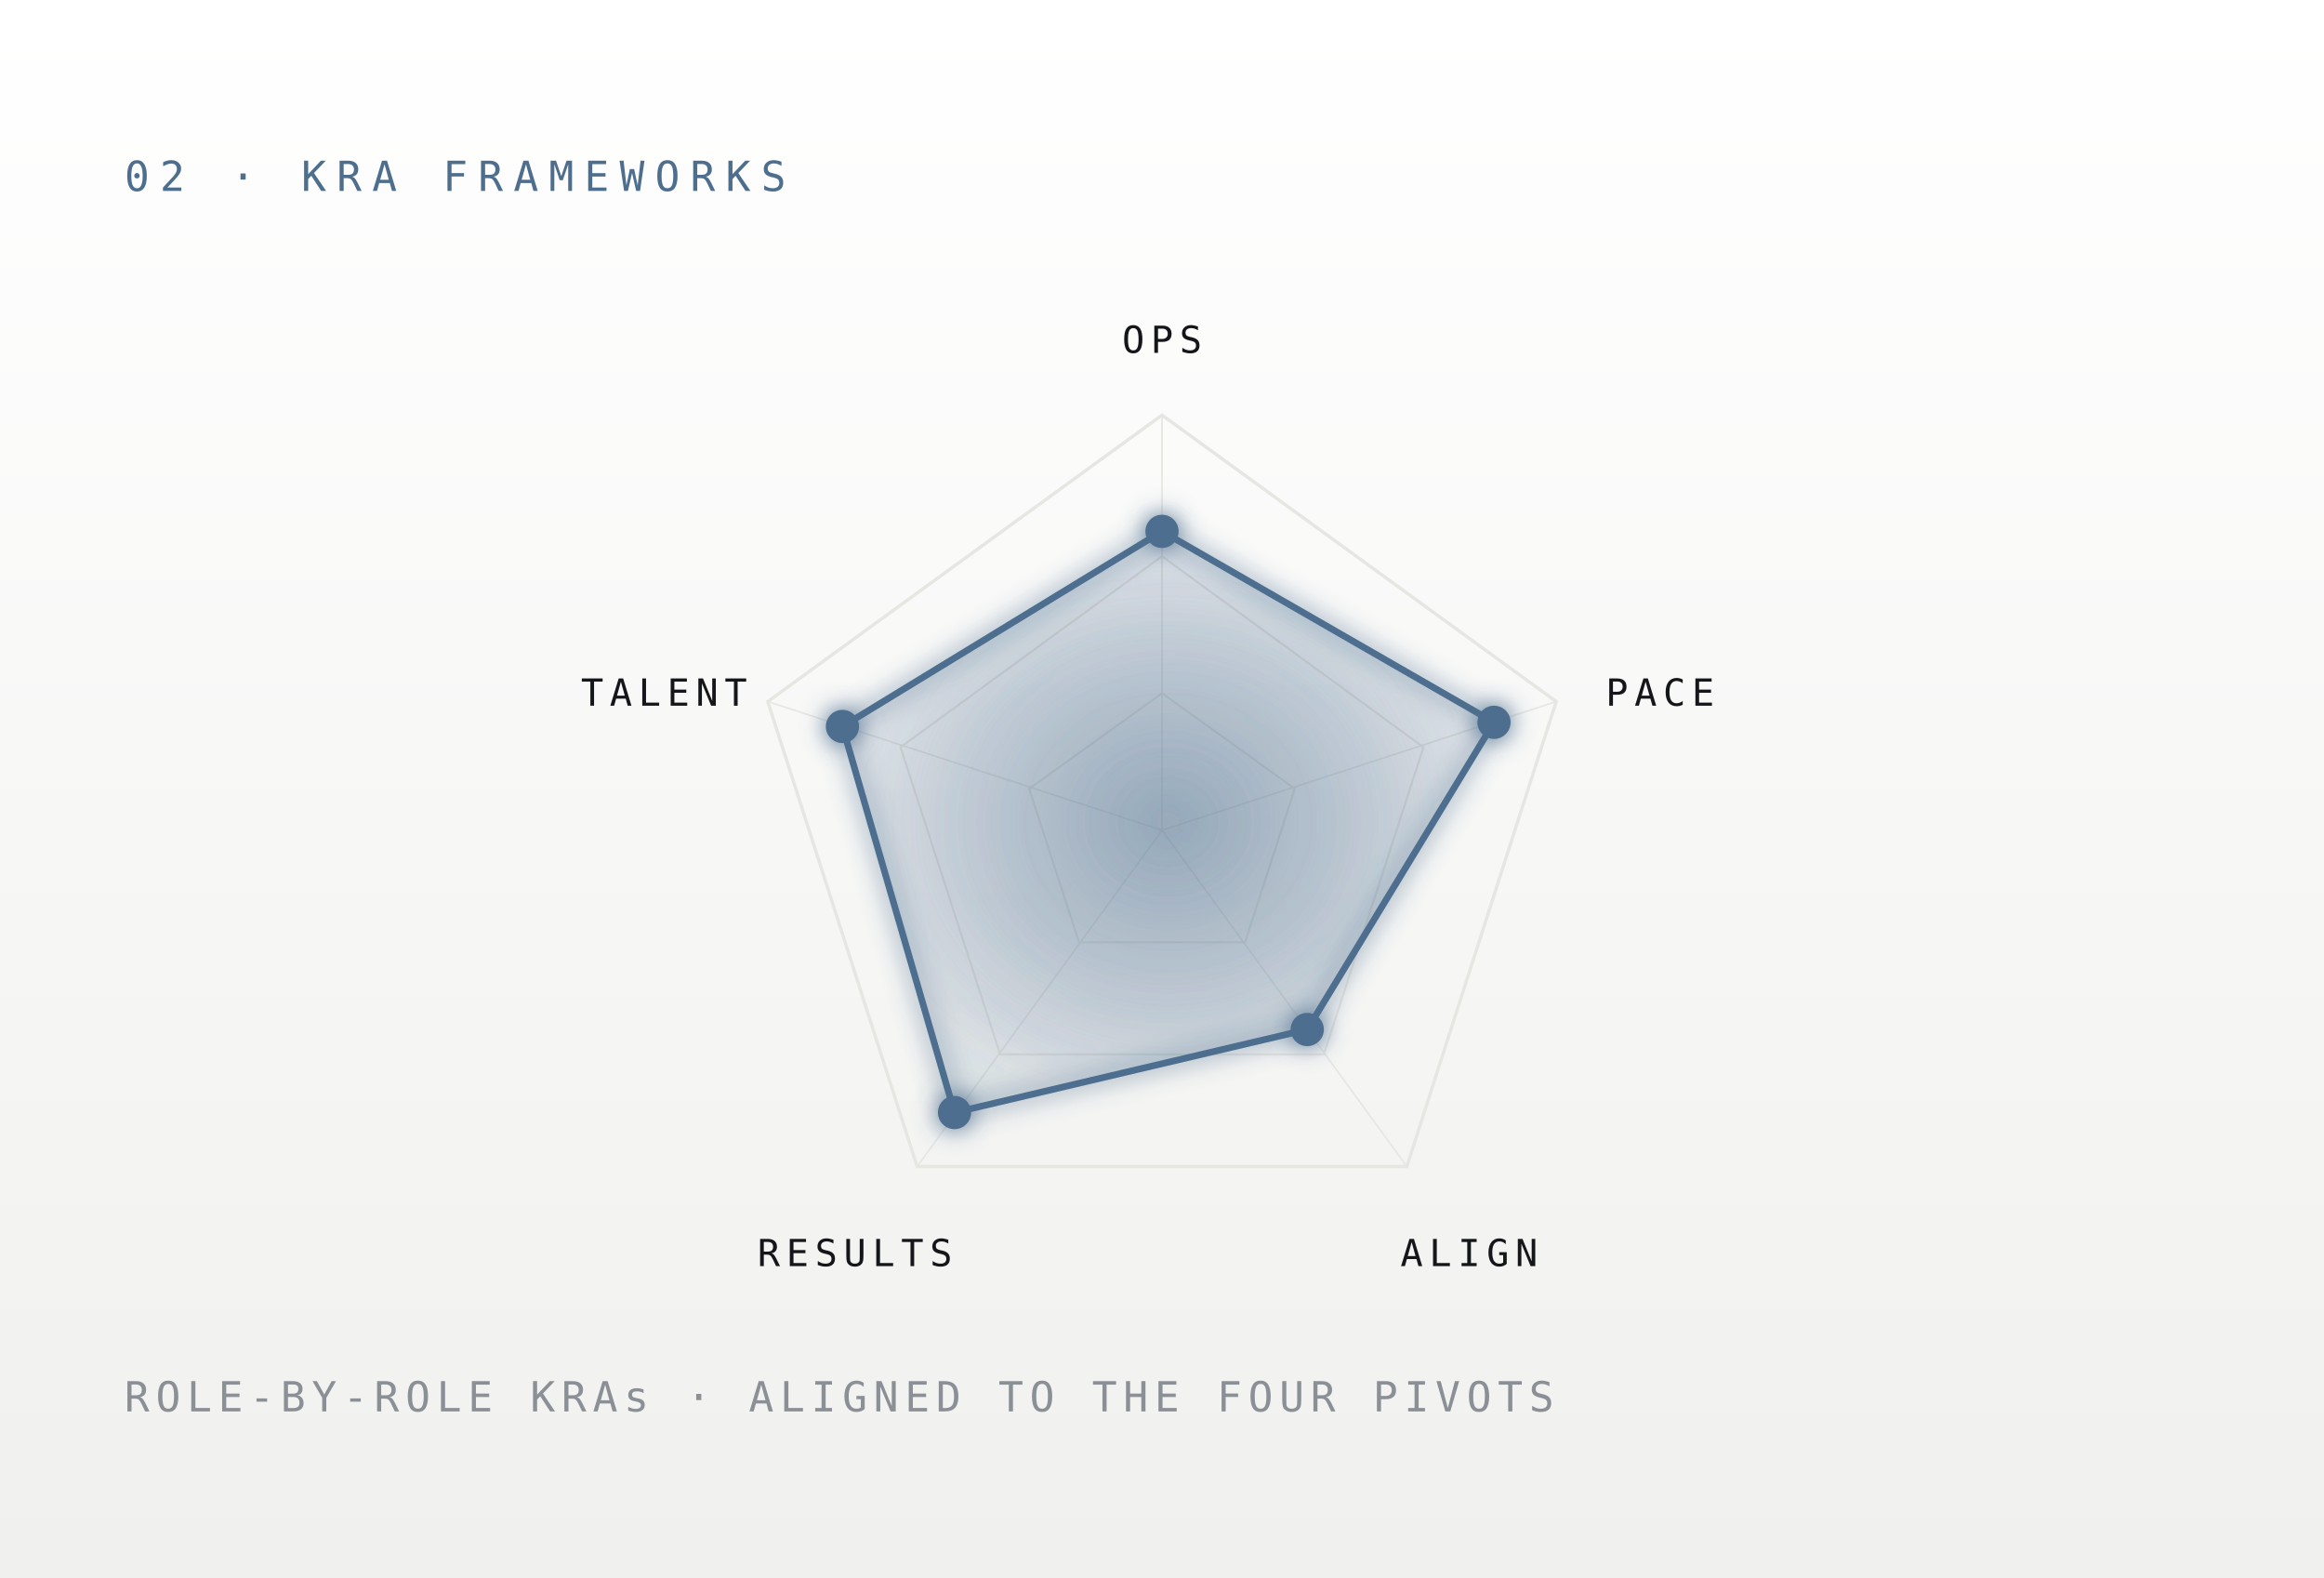
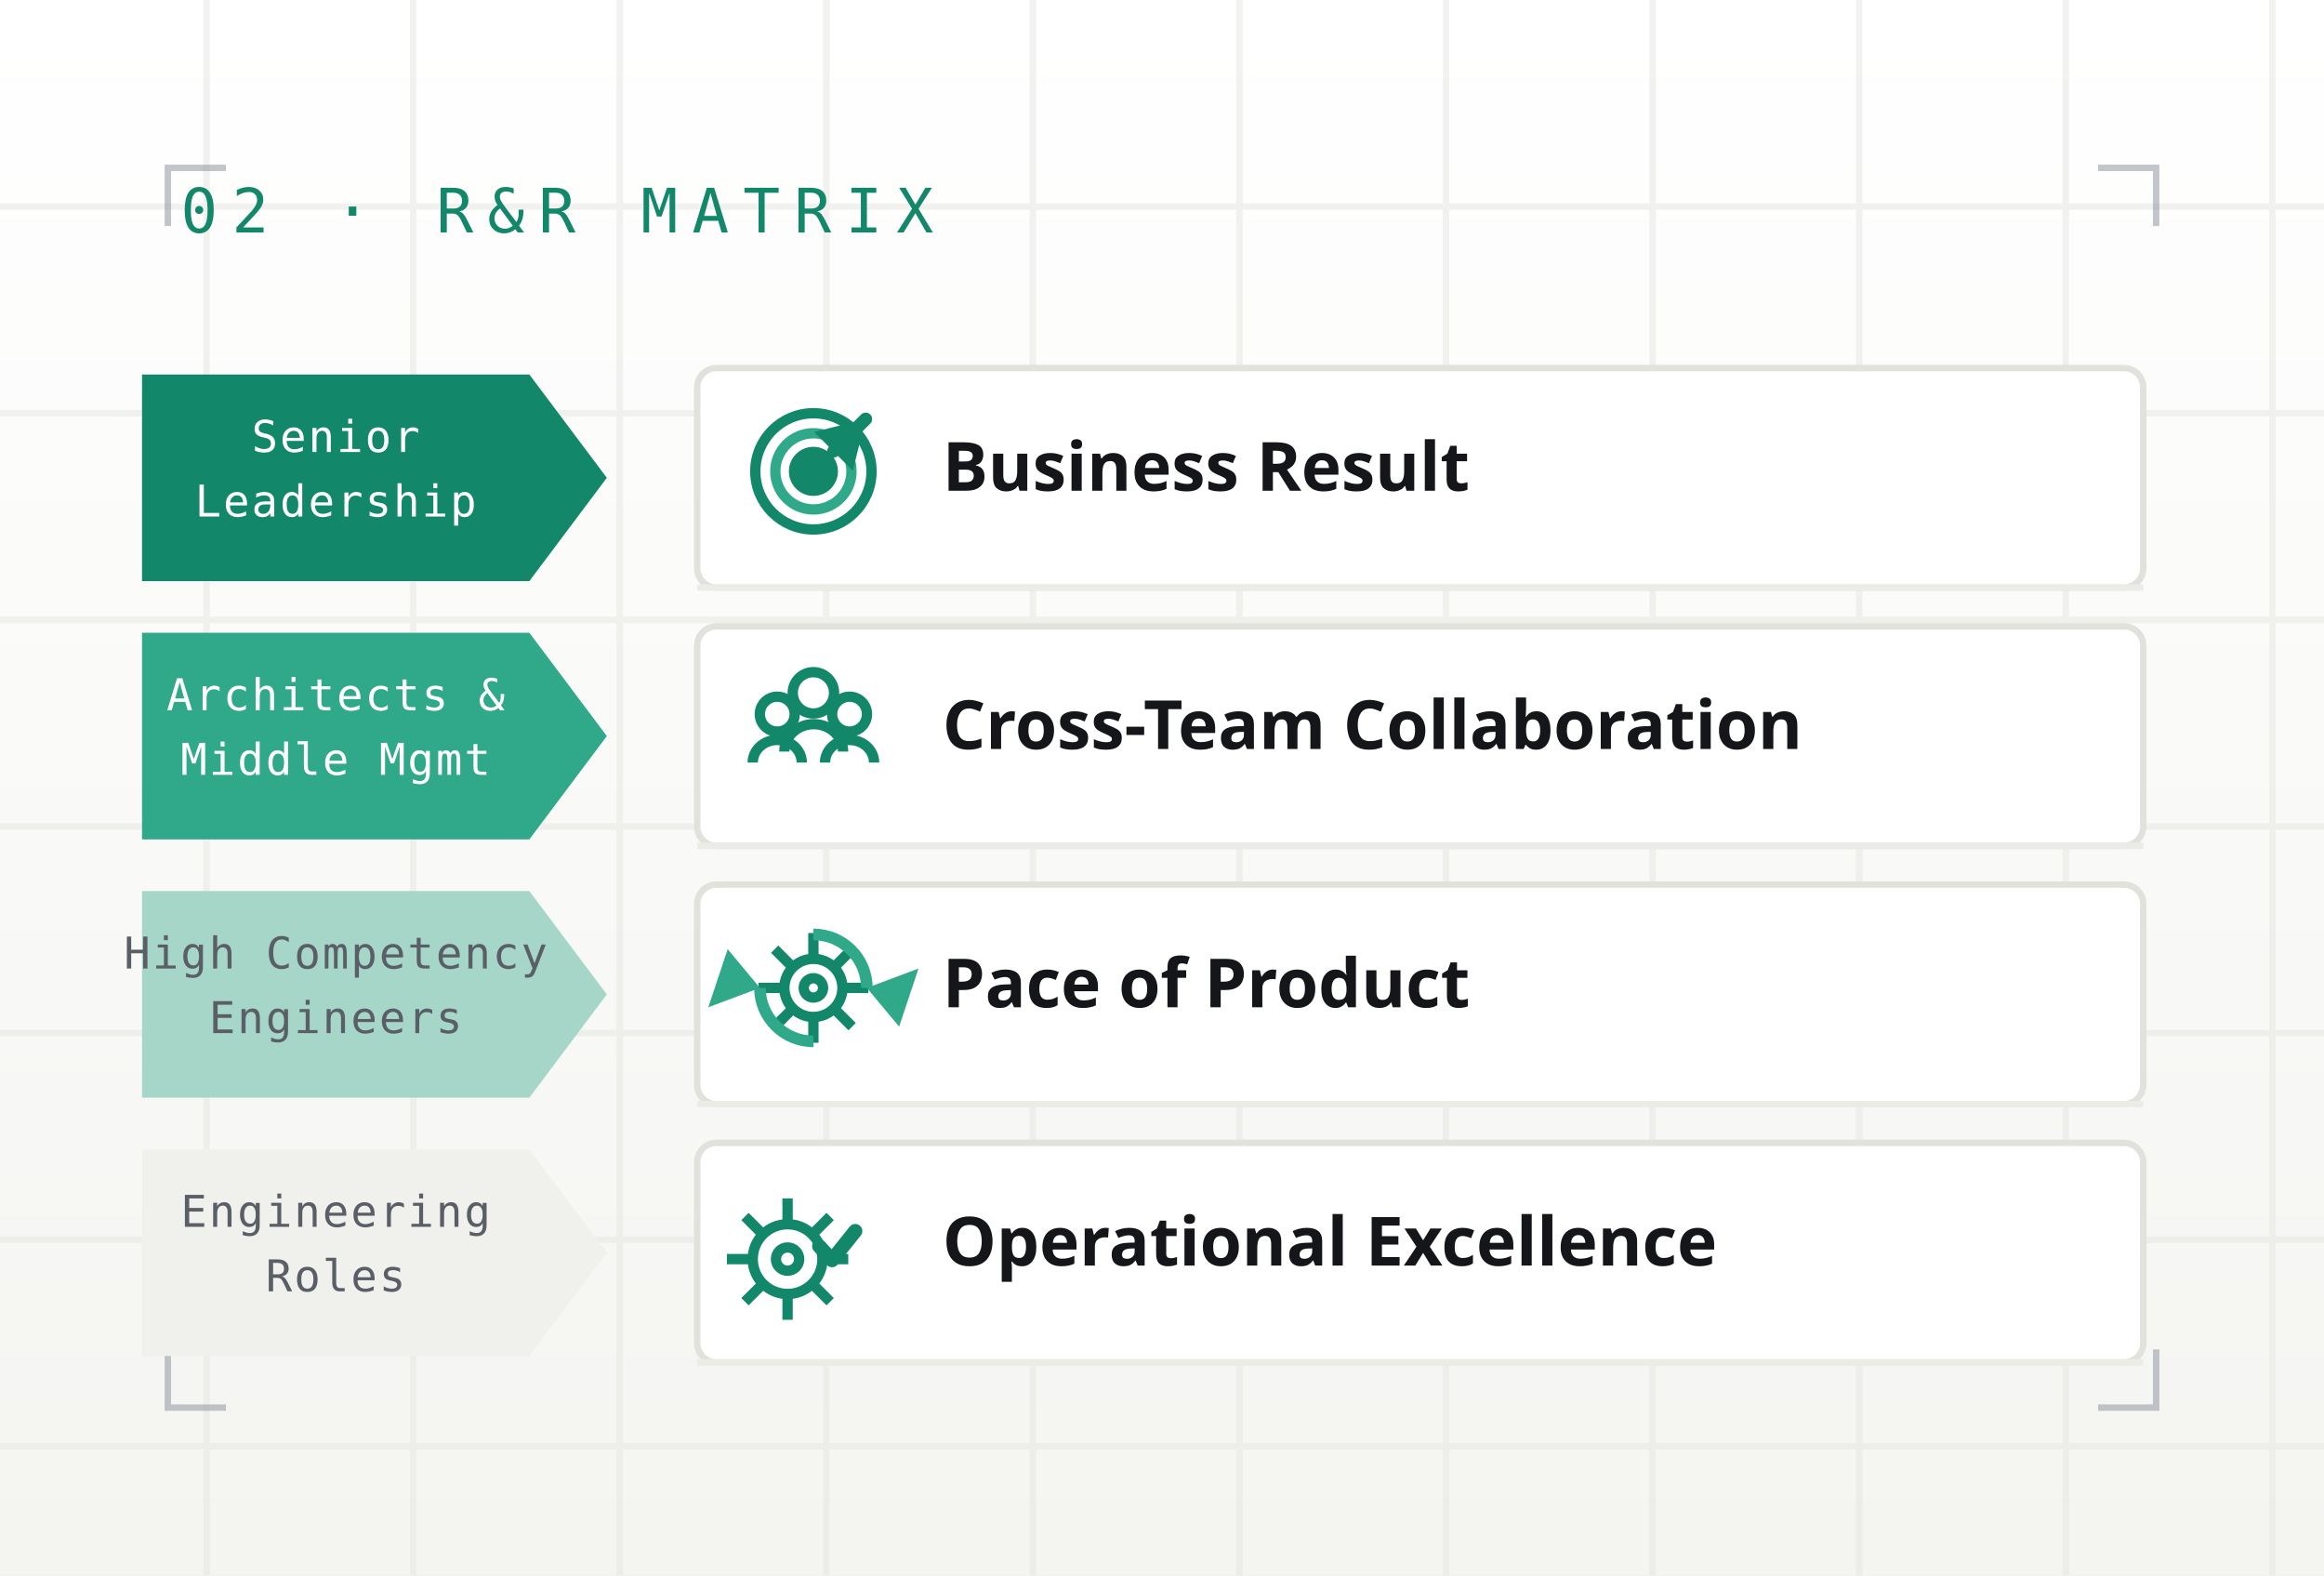
- <svg xmlns="http://www.w3.org/2000/svg" viewBox="0 0 560 380" font-family="Manrope,sans-serif">
+ <svg xmlns="http://www.w3.org/2000/svg" viewBox="0 0 360 244" font-family="'Manrope','Segoe UI',system-ui,sans-serif">
  <defs>
-     <linearGradient id="bg" x1="0%" y1="0%" x2="0%" y2="100%">
-       <stop offset="0%" stop-color="#FFFFFF" />
-       <stop offset="100%" stop-color="#F0F0EE" />
+     <linearGradient id="pg" x1="0" y1="0" x2="0" y2="1">
+       <stop offset="0" stop-color="#FFFFFF" />
+       <stop offset="1" stop-color="#F4F4F1" />
    </linearGradient>
-     <linearGradient id="bgDark" x1="0%" y1="0%" x2="0%" y2="100%">
-       <stop offset="0%" stop-color="#1d1f24" />
-       <stop offset="100%" stop-color="#15161A" />
+     <linearGradient id="acc" x1="0" y1="0" x2="1" y2="1">
+       <stop offset="0" stop-color="#2FA98A" />
+       <stop offset="1" stop-color="#12876A" />
    </linearGradient>
-     <linearGradient id="node" x1="0%" y1="0%" x2="100%" y2="100%">
-       <stop offset="0%" stop-color="#6889A8" />
-       <stop offset="100%" stop-color="#4E6E8E" />
-     </linearGradient>
-     <linearGradient id="nodeDark" x1="0%" y1="0%" x2="100%" y2="100%">
-       <stop offset="0%" stop-color="#2c2f36" />
-       <stop offset="100%" stop-color="#15161A" />
-     </linearGradient>
-     <linearGradient id="accentGrad" x1="0%" y1="0%" x2="100%" y2="0%">
-       <stop offset="0%" stop-color="#4E6E8E" />
-       <stop offset="100%" stop-color="#9BB5CC" />
-     </linearGradient>
-     <linearGradient id="step1" x1="0%" y1="0%" x2="0%" y2="100%">
-       <stop offset="0%" stop-color="#FFFFFF" />
-       <stop offset="100%" stop-color="#F0F0EE" />
-     </linearGradient>
-     <linearGradient id="step2" x1="0%" y1="0%" x2="0%" y2="100%">
-       <stop offset="0%" stop-color="#F0F0EE" />
-       <stop offset="100%" stop-color="#E2E2DD" />
-     </linearGradient>
-     <linearGradient id="step3" x1="0%" y1="0%" x2="0%" y2="100%">
-       <stop offset="0%" stop-color="#2D3036" />
-       <stop offset="100%" stop-color="#15161A" />
-     </linearGradient>
-     <radialGradient id="centerGlow" cx="50%" cy="50%" r="50%">
-       <stop offset="0%" stop-color="#4E6E8E" stop-opacity="0.22" />
-       <stop offset="100%" stop-color="#4E6E8E" stop-opacity="0" />
+     <radialGradient id="halo" cx="0.5" cy="0.5" r="0.5">
+       <stop offset="0" stop-color="#12876A" stop-opacity="0.16" />
+       <stop offset="1" stop-color="#12876A" stop-opacity="0" />
    </radialGradient>
-     <radialGradient id="softGlow" cx="50%" cy="50%" r="50%">
-       <stop offset="0%" stop-color="#9BB5CC" stop-opacity="0.35" />
-       <stop offset="100%" stop-color="#9BB5CC" stop-opacity="0" />
-     </radialGradient>
-     <filter id="dropShadow" x="-50%" y="-50%" width="200%" height="200%">
-       <feGaussianBlur in="SourceAlpha" stdDeviation="4" />
-       <feOffset dx="0" dy="6" />
+     <filter id="sh" x="-30%" y="-30%" width="160%" height="160%">
+       <feGaussianBlur in="SourceAlpha" stdDeviation="5" />
+       <feOffset dy="7" />
      <feComponentTransfer>
-         <feFuncA type="linear" slope="0.18" />
+         <feFuncA type="linear" slope="0.10" />
      </feComponentTransfer>
      <feMerge>
        <feMergeNode />
        <feMergeNode in="SourceGraphic" />
      </feMerge>
    </filter>
-     <filter id="softShadow" x="-50%" y="-50%" width="200%" height="200%">
-       <feGaussianBlur in="SourceAlpha" stdDeviation="2" />
-       <feOffset dx="0" dy="3" />
-       <feComponentTransfer>
-         <feFuncA type="linear" slope="0.15" />
-       </feComponentTransfer>
-       <feMerge>
-         <feMergeNode />
-         <feMergeNode in="SourceGraphic" />
-       </feMerge>
-     </filter>
-     <filter id="glow" x="-100%" y="-100%" width="300%" height="300%">
-       <feGaussianBlur stdDeviation="3" />
-       <feMerge>
-         <feMergeNode />
-         <feMergeNode in="SourceGraphic" />
-       </feMerge>
-     </filter>
-     <pattern id="dotgrid" x="0" y="0" width="20" height="20" patternUnits="userSpaceOnUse">
-       <circle cx="2" cy="2" r="1" fill="#E6E6E2" />
-     </pattern>
  </defs>
-   <radialGradient id="radarFill" cx="50%" cy="50%" r="50%">
-     <stop offset="0%" stop-color="#4E6E8E" stop-opacity="0.35" />
-     <stop offset="100%" stop-color="#4E6E8E" stop-opacity="0.08" />
-   </radialGradient>
-   <rect width="560" height="380" fill="url(#bg)" />
-   <text x="30" y="46" font-size="10" letter-spacing="2.5" fill="#4E6E8E" font-family="JetBrains Mono,monospace">02 · KRA FRAMEWORKS</text>
-   <g transform="translate(280,200)">
-     <polygon points="0,-100 95,-31 59,81 -59,81 -95,-31" fill="none" stroke="#E6E6E2" stroke-width="0.8" />
-     <polygon points="0,-66 63,-20 39,54 -39,54 -63,-20" fill="none" stroke="#E6E6E2" stroke-width="0.5" />
-     <polygon points="0,-33 32,-10 20,27 -20,27 -32,-10" fill="none" stroke="#E6E6E2" stroke-width="0.5" />
-     <g stroke="#E6E6E2" stroke-width="0.4">
-       <line x1="0" y1="0" x2="0" y2="-100" />
-       <line x1="0" y1="0" x2="95" y2="-31" />
-       <line x1="0" y1="0" x2="59" y2="81" />
-       <line x1="0" y1="0" x2="-59" y2="81" />
-       <line x1="0" y1="0" x2="-95" y2="-31" />
-     </g>
-     <polygon points="0,-72 80,-26 35,48 -50,68 -77,-25" fill="url(#radarFill)" stroke="#4E6E8E" stroke-width="1.6" filter="url(#glow)" />
-     <g fill="#4E6E8E" filter="url(#glow)">
-       <circle cx="0" cy="-72" r="4" />
-       <circle cx="80" cy="-26" r="4" />
-       <circle cx="35" cy="48" r="4" />
-       <circle cx="-50" cy="68" r="4" />
-       <circle cx="-77" cy="-25" r="4" />
-     </g>
-     <text x="0" y="-115" text-anchor="middle" font-size="9" letter-spacing="1.5" fill="#15161A" font-family="JetBrains Mono,monospace">OPS</text>
-     <text x="120" y="-30" text-anchor="middle" font-size="9" letter-spacing="1.5" fill="#15161A" font-family="JetBrains Mono,monospace">PACE</text>
-     <text x="74" y="105" text-anchor="middle" font-size="9" letter-spacing="1.5" fill="#15161A" font-family="JetBrains Mono,monospace">ALIGN</text>
-     <text x="-74" y="105" text-anchor="middle" font-size="9" letter-spacing="1.5" fill="#15161A" font-family="JetBrains Mono,monospace">RESULTS</text>
-     <text x="-120" y="-30" text-anchor="middle" font-size="9" letter-spacing="1.5" fill="#15161A" font-family="JetBrains Mono,monospace">TALENT</text>
+   <rect width="360" height="244" fill="url(#pg)" />
+   <g stroke="#E2E2DD" stroke-width="1" opacity="0.45">
+     <line x1="32" y1="0" x2="32" y2="244" />
+     <line x1="64" y1="0" x2="64" y2="244" />
+     <line x1="96" y1="0" x2="96" y2="244" />
+     <line x1="128" y1="0" x2="128" y2="244" />
+     <line x1="160" y1="0" x2="160" y2="244" />
+     <line x1="192" y1="0" x2="192" y2="244" />
+     <line x1="224" y1="0" x2="224" y2="244" />
+     <line x1="256" y1="0" x2="256" y2="244" />
+     <line x1="288" y1="0" x2="288" y2="244" />
+     <line x1="320" y1="0" x2="320" y2="244" />
+     <line x1="352" y1="0" x2="352" y2="244" />
+     <line x1="0" y1="32" x2="360" y2="32" />
+     <line x1="0" y1="64" x2="360" y2="64" />
+     <line x1="0" y1="96" x2="360" y2="96" />
+     <line x1="0" y1="128" x2="360" y2="128" />
+     <line x1="0" y1="160" x2="360" y2="160" />
+     <line x1="0" y1="192" x2="360" y2="192" />
+     <line x1="0" y1="224" x2="360" y2="224" />
  </g>
-   <text x="30" y="340" font-size="10" letter-spacing="1.5" fill="#8B8F96" font-family="JetBrains Mono,monospace">ROLE-BY-ROLE KRAs · ALIGNED TO THE FOUR PIVOTS</text>
+   <g stroke="#9AA0A8" stroke-width="1" opacity="0.6" fill="none">
+     <path d="M26 35 V26 H35" />
+     <path d="M325 26 H334 V35" />
+     <path d="M26 209 V218 H35" />
+     <path d="M334 209 V218 H325" />
+   </g>
+   <text x="28" y="36" font-family="'JetBrains Mono','SFMono-Regular',ui-monospace,monospace" font-size="9.5" letter-spacing="2.2" fill="#12876A">02 · R&amp;R MATRIX</text>
+   <path d="M22 58 h60 l12 16.0 l-12 16.0 h-60 z" fill="#12876A" />
+   <text x="52" y="70.0" text-anchor="middle" font-family="'JetBrains Mono','SFMono-Regular',ui-monospace,monospace" font-size="6.8" letter-spacing="0.3" fill="#FFFFFF">Senior</text>
+   <text x="52" y="80.0" text-anchor="middle" font-family="'JetBrains Mono','SFMono-Regular',ui-monospace,monospace" font-size="6.8" letter-spacing="0.3" fill="#FFFFFF">Leadership</text>
+   <path d="M22 98 h60 l12 16.0 l-12 16.0 h-60 z" fill="#2FA98A" />
+   <text x="52" y="110.0" text-anchor="middle" font-family="'JetBrains Mono','SFMono-Regular',ui-monospace,monospace" font-size="6.8" letter-spacing="0.3" fill="#FFFFFF">Architects &amp;</text>
+   <text x="52" y="120.0" text-anchor="middle" font-family="'JetBrains Mono','SFMono-Regular',ui-monospace,monospace" font-size="6.8" letter-spacing="0.3" fill="#FFFFFF">Middle Mgmt</text>
+   <path d="M22 138 h60 l12 16.0 l-12 16.0 h-60 z" fill="#A6D6C8" />
+   <text x="52" y="150.0" text-anchor="middle" font-family="'JetBrains Mono','SFMono-Regular',ui-monospace,monospace" font-size="6.8" letter-spacing="0.3" fill="#5A5E66">High Competency</text>
+   <text x="52" y="160.0" text-anchor="middle" font-family="'JetBrains Mono','SFMono-Regular',ui-monospace,monospace" font-size="6.8" letter-spacing="0.3" fill="#5A5E66">Engineers</text>
+   <path d="M22 178 h60 l12 16.0 l-12 16.0 h-60 z" fill="#F0F0EC" />
+   <text x="52" y="190.0" text-anchor="middle" font-family="'JetBrains Mono','SFMono-Regular',ui-monospace,monospace" font-size="6.8" letter-spacing="0.3" fill="#5A5E66">Engineering</text>
+   <text x="52" y="200.0" text-anchor="middle" font-family="'JetBrains Mono','SFMono-Regular',ui-monospace,monospace" font-size="6.8" letter-spacing="0.3" fill="#5A5E66">Roles</text>
+   <rect x="108" y="57" width="224" height="34" rx="3" fill="#FFFFFF" stroke="#E2E2DD" stroke-width="1" />
+   <circle cx="126" cy="73.0" r="9.0" fill="none" stroke="#12876A" stroke-width="1.6" />
+   <circle cx="126" cy="73.0" r="5.9" fill="none" stroke="#2FA98A" stroke-width="1.6" />
+   <circle cx="126" cy="73.0" r="3.0" fill="none" stroke="#12876A" stroke-width="1.6" />
+   <circle cx="126" cy="73.0" r="2.4" fill="#12876A" />
+   <path d="M134.1 64.9 l-4.95 4.95" stroke="#12876A" stroke-width="2" stroke-linecap="round" />
+   <path d="M134.1 64.9 l-2 8 l-6 -6 z" fill="#12876A" />
+   <text x="146" y="76.0" font-family="'Manrope','Segoe UI',system-ui,sans-serif" font-size="10.5" font-weight="600" fill="#15161A">Business Result</text>
+   <line x1="108" y1="91" x2="332" y2="91" stroke="#ECECE7" stroke-width="1" />
+   <rect x="108" y="97" width="224" height="34" rx="3" fill="#FFFFFF" stroke="#E2E2DD" stroke-width="1" />
+   <circle cx="120.4" cy="110.6" r="2.7" fill="none" stroke="#12876A" stroke-width="1.6" />
+   <path d="M116.6 118.1 a 3.8 3.5 0 0 1 7.6 0" fill="none" stroke="#12876A" stroke-width="1.6" />
+   <circle cx="131.6" cy="110.6" r="2.7" fill="none" stroke="#12876A" stroke-width="1.6" />
+   <path d="M127.8 118.1 a 3.8 3.5 0 0 1 7.6 0" fill="none" stroke="#12876A" stroke-width="1.6" />
+   <circle cx="126.0" cy="107.3" r="3.2" fill="none" stroke="#12876A" stroke-width="1.6" />
+   <path d="M121.5 116.4 a 4.5 4.2 0 0 1 9.1 0" fill="none" stroke="#12876A" stroke-width="1.6" />
+   <text x="146" y="116.0" font-family="'Manrope','Segoe UI',system-ui,sans-serif" font-size="10.5" font-weight="600" fill="#15161A">Cross-Team Collaboration</text>
+   <line x1="108" y1="131" x2="332" y2="131" stroke="#ECECE7" stroke-width="1" />
+   <rect x="108" y="137" width="224" height="34" rx="3" fill="#FFFFFF" stroke="#E2E2DD" stroke-width="1" />
+   <g stroke="#12876A" stroke-width="1.6" fill="none">
+     <line x1="130.5" y1="153.0" x2="134.5" y2="153.0" />
+     <line x1="129.2" y1="156.2" x2="132.0" y2="159.0" />
+     <line x1="126.0" y1="157.5" x2="126.0" y2="161.5" />
+     <line x1="122.8" y1="156.2" x2="120.0" y2="159.0" />
+     <line x1="121.5" y1="153.0" x2="117.5" y2="153.0" />
+     <line x1="122.8" y1="149.8" x2="120.0" y2="147.0" />
+     <line x1="126.0" y1="148.5" x2="126.0" y2="144.5" />
+     <line x1="129.2" y1="149.8" x2="132.0" y2="147.0" />
+     <circle cx="126" cy="153.0" r="4.5" />
+     <circle cx="126" cy="153.0" r="1.5" />
+   </g>
+   <path d="M126 144.72 A 8.28 8.28 0 0 1 134.28 153.0" fill="none" stroke="#2FA98A" stroke-width="1.8" />
+   <path d="M134.28 153.0 l8 -3 l-3 9 z" fill="#2FA98A" />
+   <path d="M126 161.28 A 8.28 8.28 0 0 1 117.72 153.0" fill="none" stroke="#2FA98A" stroke-width="1.8" />
+   <path d="M117.72 153.0 l-8 3 l3 -9 z" fill="#2FA98A" />
+   <text x="146" y="156.0" font-family="'Manrope','Segoe UI',system-ui,sans-serif" font-size="10.5" font-weight="600" fill="#15161A">Pace of Product</text>
+   <line x1="108" y1="171" x2="332" y2="171" stroke="#ECECE7" stroke-width="1" />
+   <rect x="108" y="177" width="224" height="34" rx="3" fill="#FFFFFF" stroke="#E2E2DD" stroke-width="1" />
+   <g stroke="#12876A" stroke-width="1.6" fill="none">
+     <line x1="127.4" y1="195.0" x2="131.4" y2="195.0" />
+     <line x1="125.8" y1="198.8" x2="128.6" y2="201.6" />
+     <line x1="122.0" y1="200.4" x2="122.0" y2="204.4" />
+     <line x1="118.2" y1="198.8" x2="115.4" y2="201.6" />
+     <line x1="116.6" y1="195.0" x2="112.6" y2="195.0" />
+     <line x1="118.2" y1="191.2" x2="115.4" y2="188.4" />
+     <line x1="122.0" y1="189.6" x2="122.0" y2="185.6" />
+     <line x1="125.8" y1="191.2" x2="128.6" y2="188.4" />
+     <circle cx="122" cy="195.0" r="5.4" />
+     <circle cx="122" cy="195.0" r="1.8" />
+   </g>
+   <path d="M126.9 193.0 l1.98 2.16 l3.6 -4.5" fill="none" stroke="#12876A" stroke-width="2.2" stroke-linecap="round" stroke-linejoin="round" />
+   <text x="146" y="196.0" font-family="'Manrope','Segoe UI',system-ui,sans-serif" font-size="10.5" font-weight="600" fill="#15161A">Operational Excellence</text>
+   <line x1="108" y1="211" x2="332" y2="211" stroke="#ECECE7" stroke-width="1" />
</svg>
